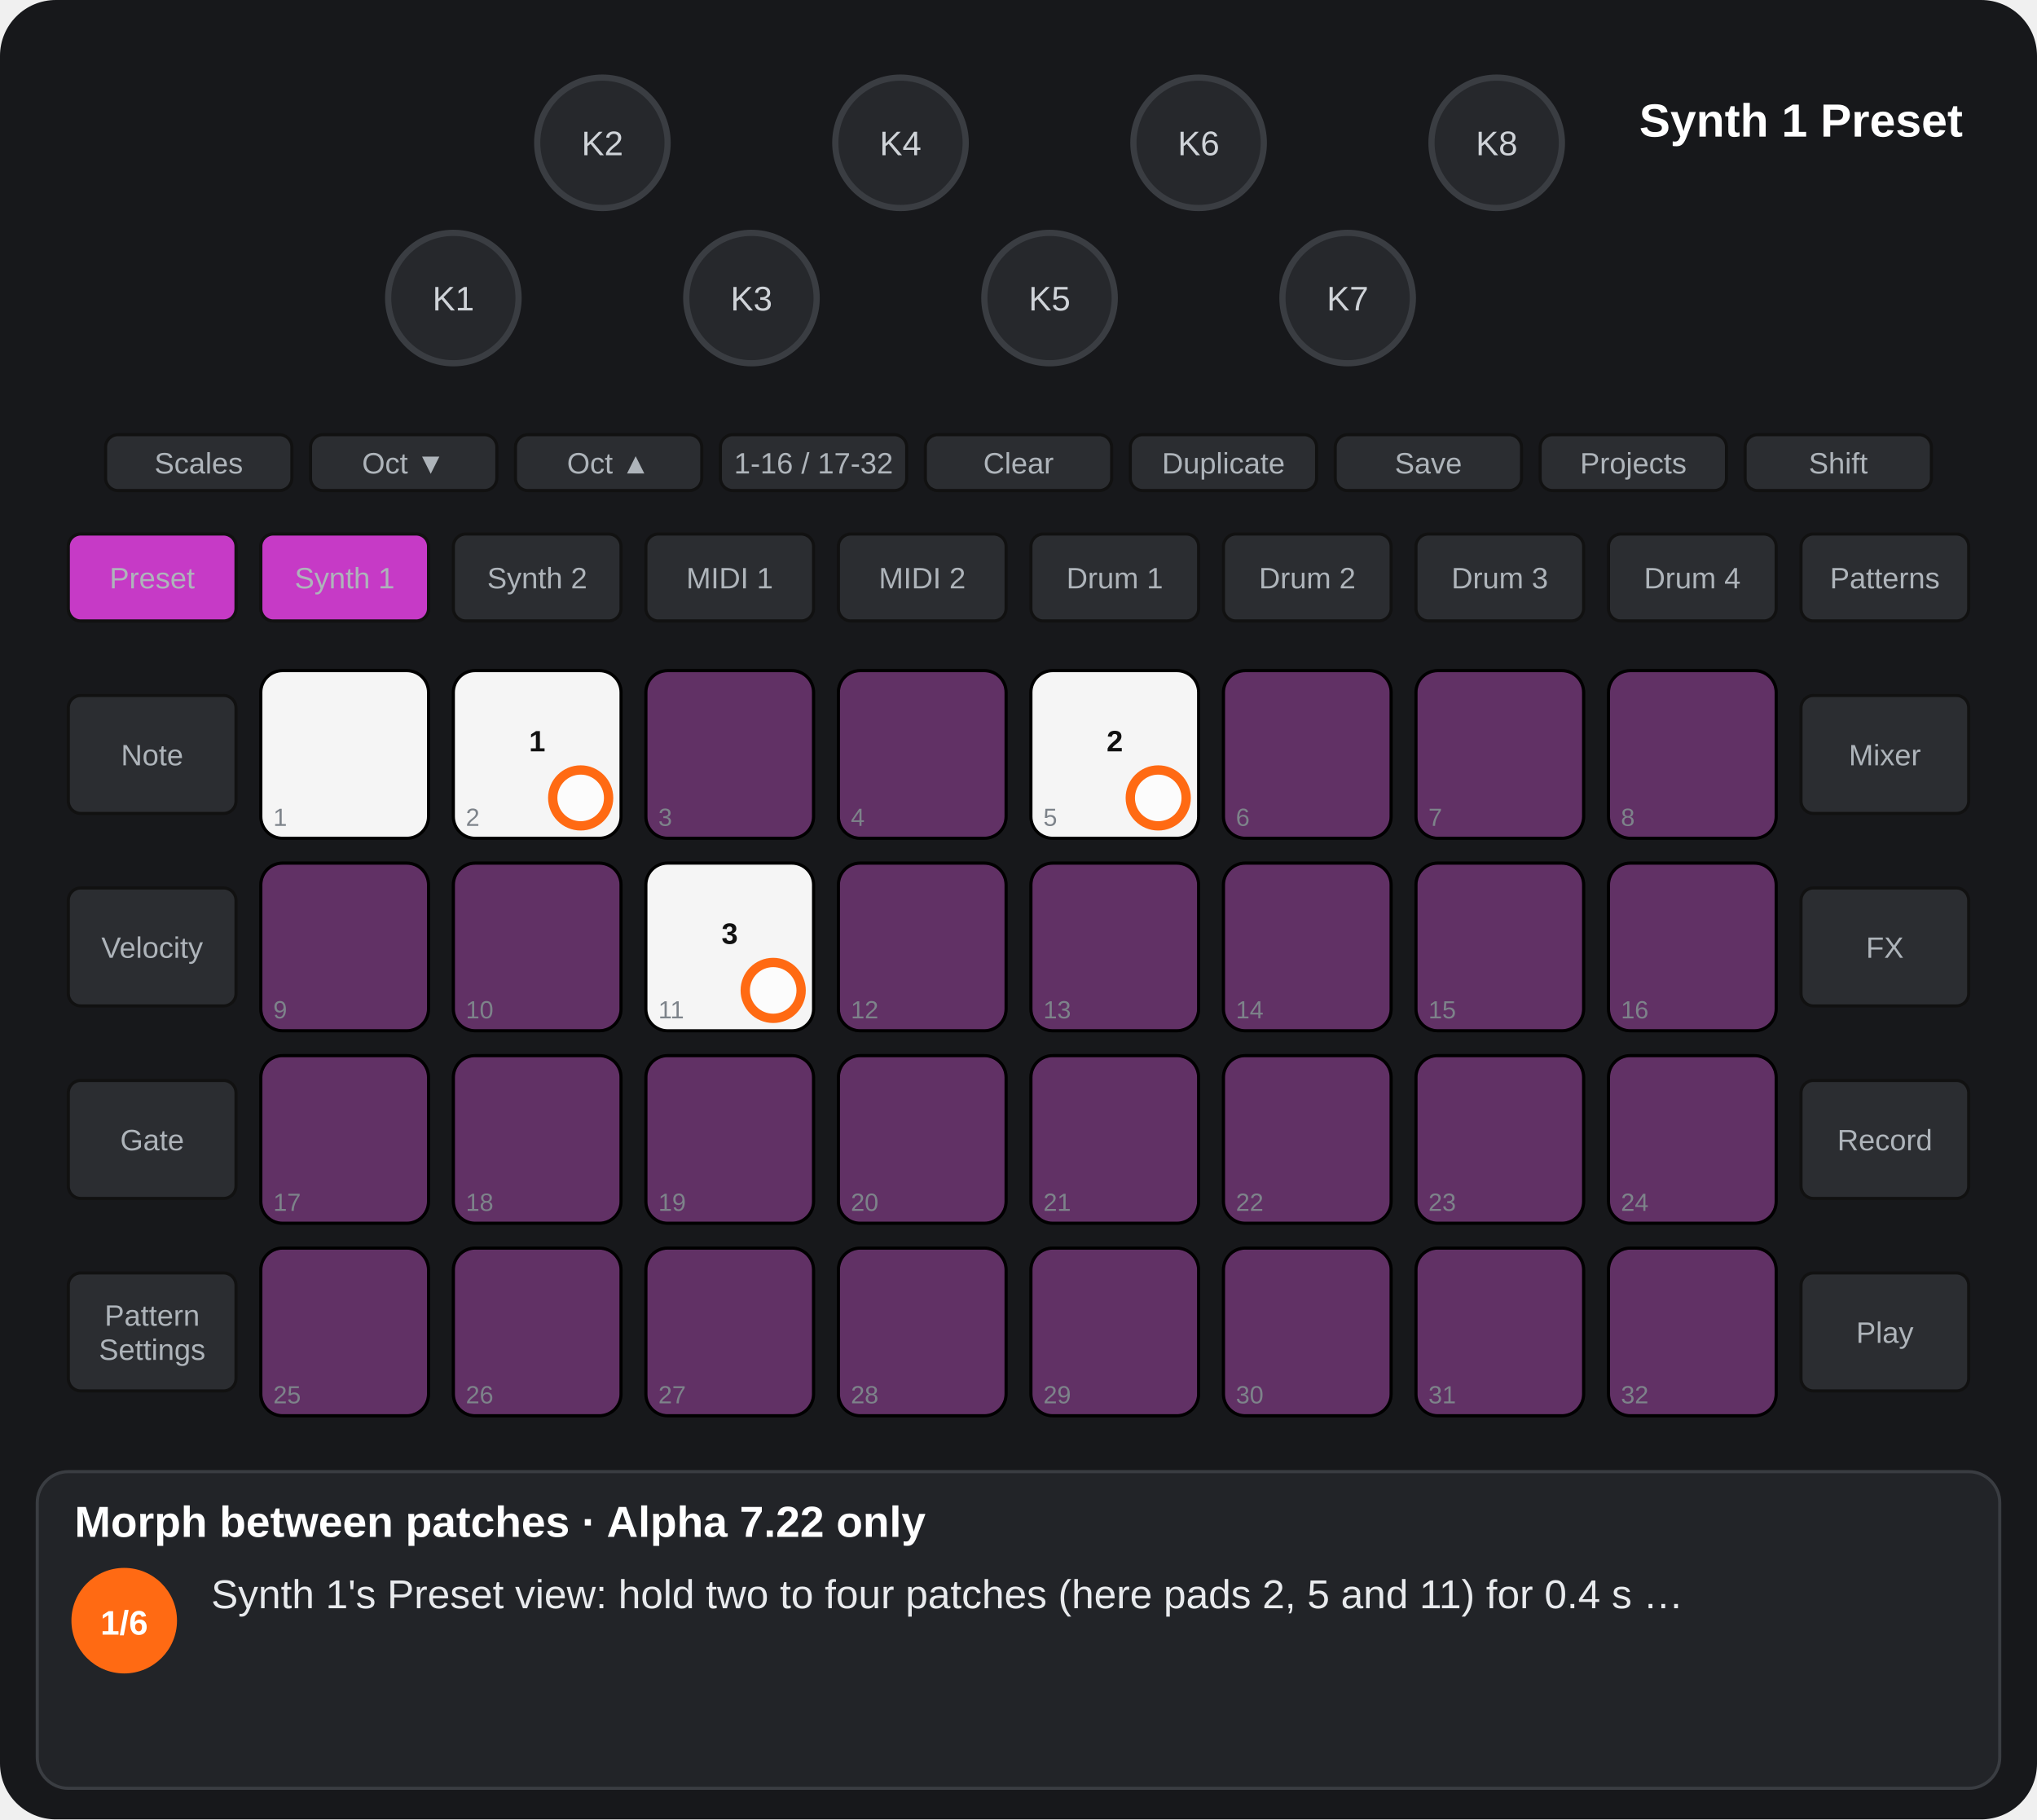
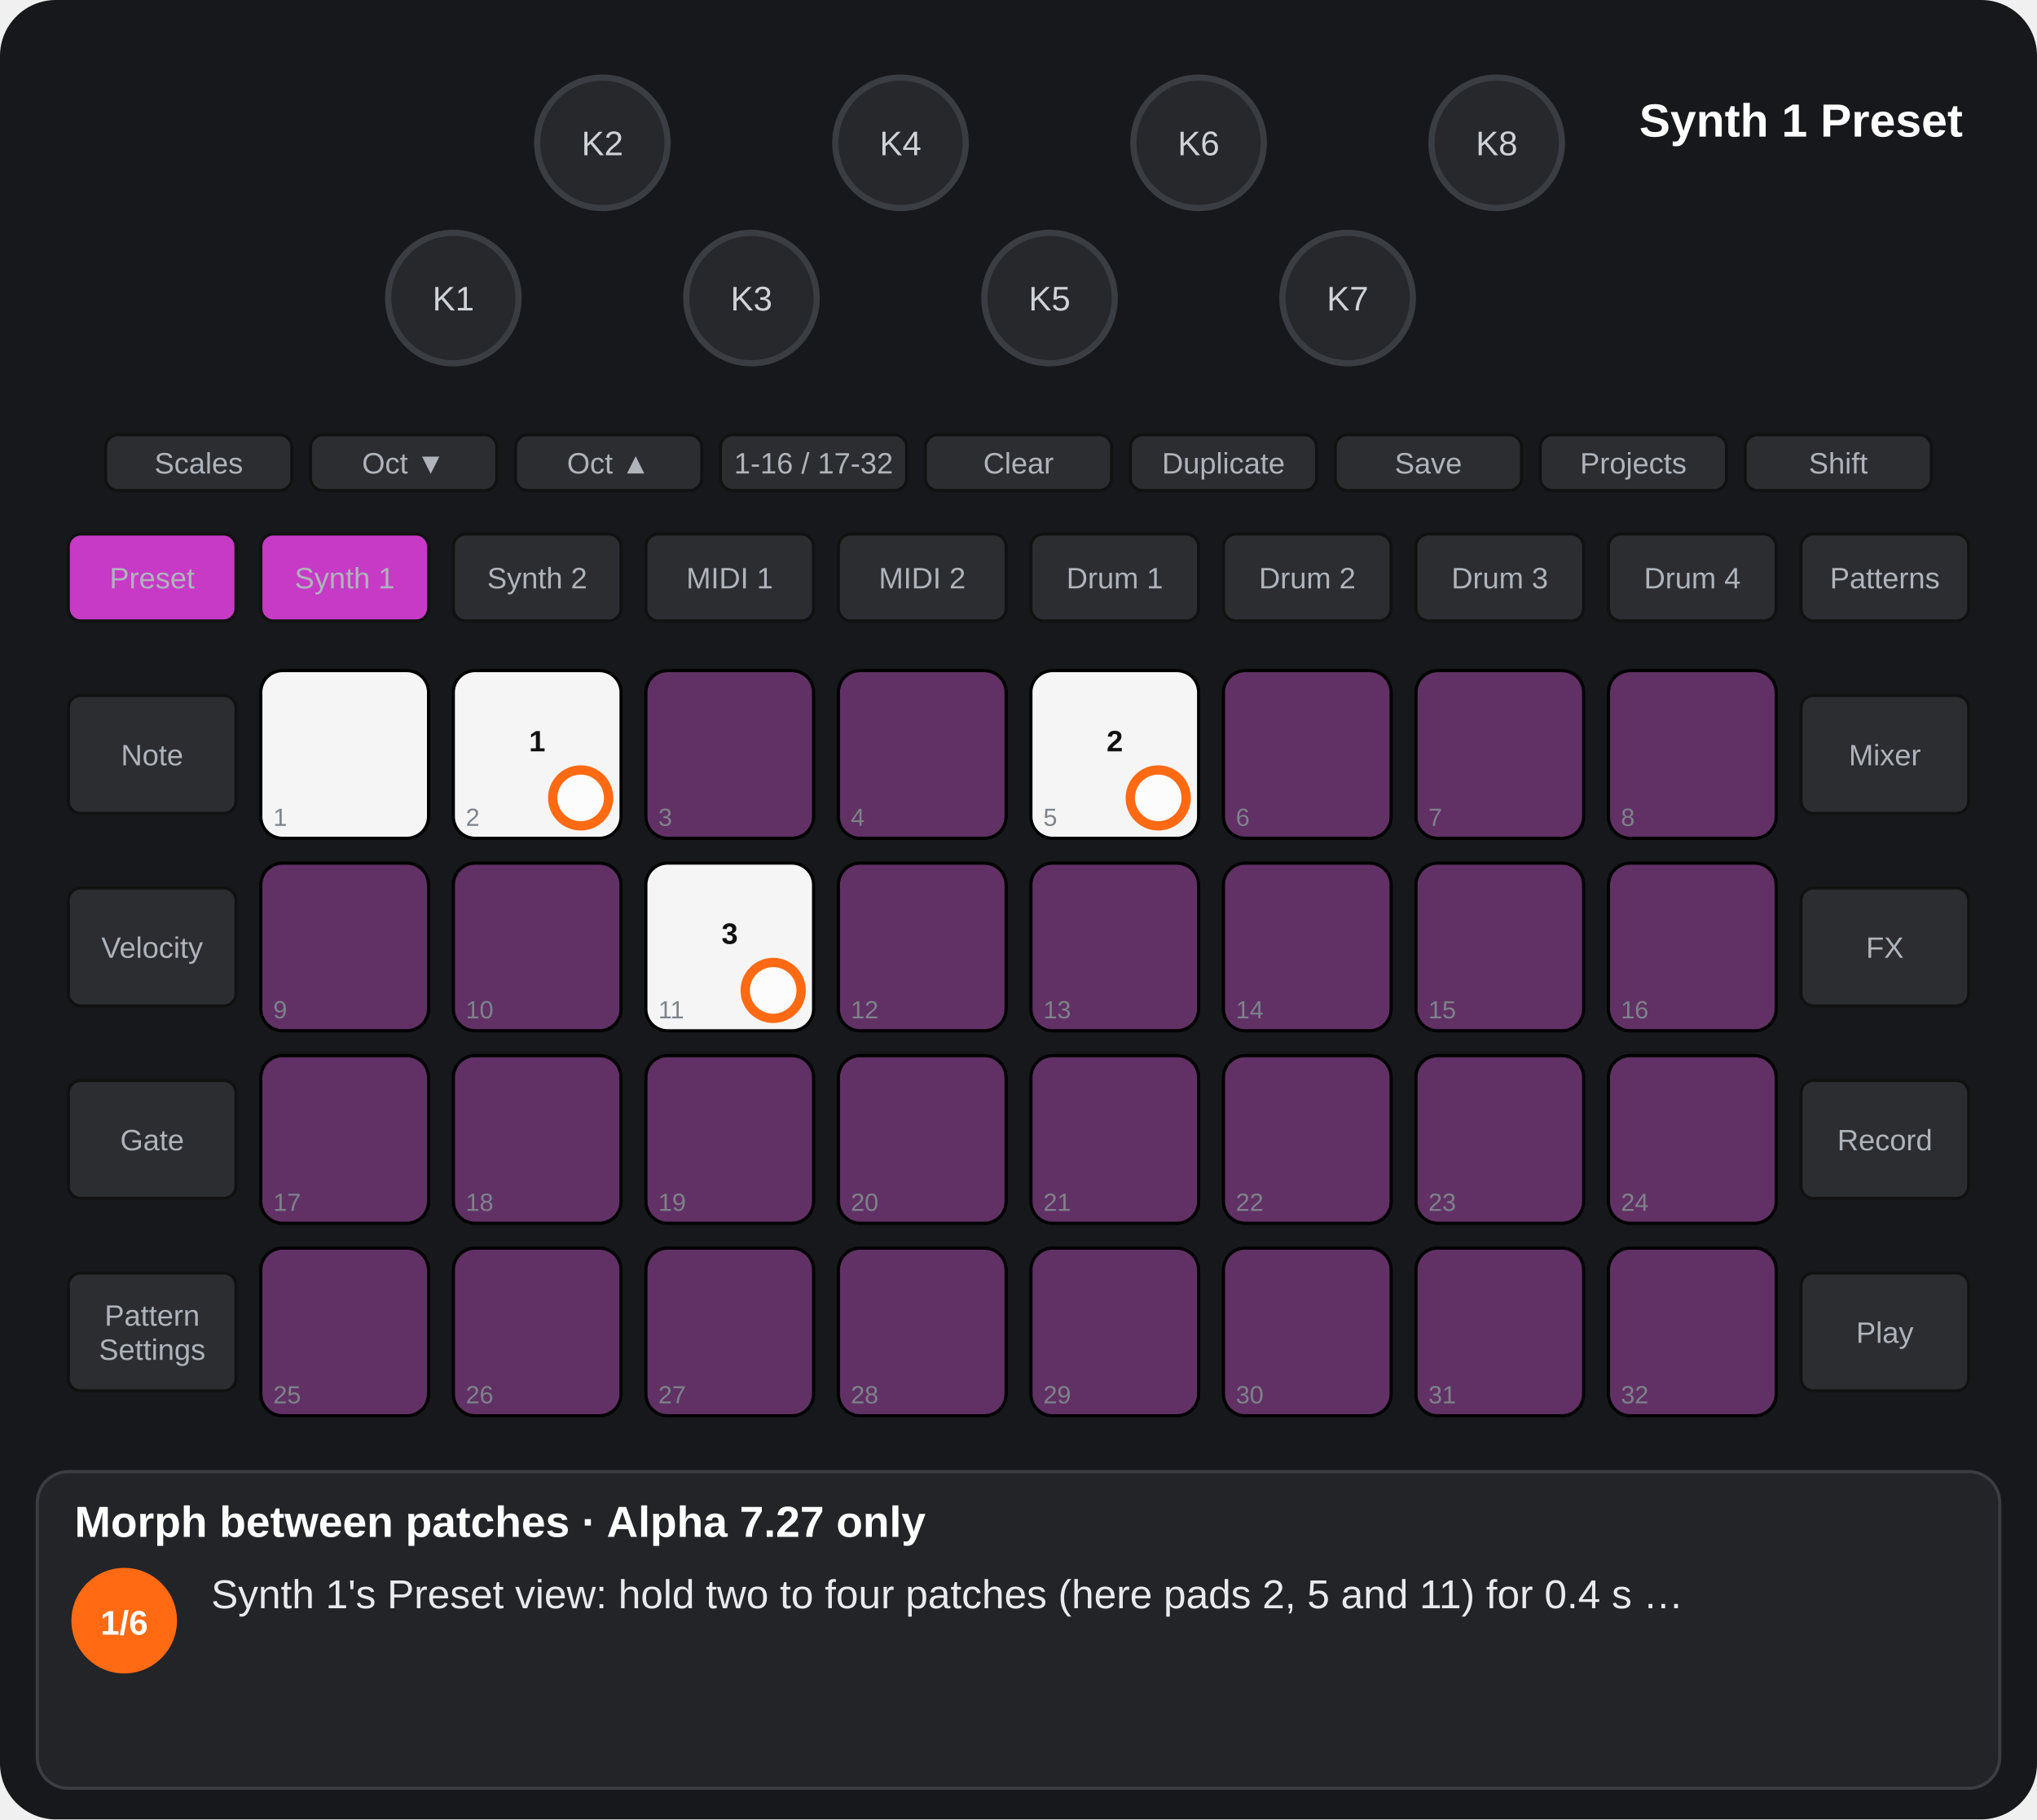
- <svg xmlns="http://www.w3.org/2000/svg" viewBox="0 0 656 586" width="656" height="586" font-family="Arial, Helvetica, sans-serif" role="img" aria-label="Morph between patches · Alpha 7.22 only">
+ <svg xmlns="http://www.w3.org/2000/svg" viewBox="0 0 656 586" width="656" height="586" font-family="Arial, Helvetica, sans-serif" role="img" aria-label="Morph between patches · Alpha 7.27 only">
  <style>.kb{fill:#26282c;stroke:#3a3d42;stroke-width:2}.kt{font-size:11px;fill:#cfd3d8;text-anchor:middle}.u{fill:#2b2d31;stroke:#111}.bt{font-size:9.5px;fill:#aeb4ba;text-anchor:middle}.pn{font-size:8px;fill:#7d838a}.pl{font-size:9.5px;font-weight:bold;text-anchor:middle}.kl{font-size:10px;fill:#cfd3d8;text-anchor:middle}.fg{fill:#fff;fill-opacity:.7;stroke:#ff6a13;stroke-width:3}.fo{fill:none;stroke:#ff6a13;stroke-width:3}.ta{fill:none;stroke:#ff6a13;stroke-width:3}.vw{font-size:15px;font-weight:bold;fill:#fff;text-anchor:middle}.ti{font-size:14px;font-weight:bold;fill:#fff}.cp{font-size:13px;fill:#e8eaed}.sn{font-size:11px;font-weight:bold;fill:#fff;text-anchor:middle}.b{animation:b .6s step-end infinite}@keyframes b{0%{opacity:1}50%{opacity:0}100%{opacity:0}}.v{animation:v 1.2s ease-in-out infinite}@keyframes v{0%{opacity:1}50%{opacity:.3}100%{opacity:1}}.g0{animation:kg0 13554ms step-end infinite}@keyframes kg0{0%{opacity:1}12.889%{opacity:0}84.521%{opacity:1}100%{opacity:1}}.g1{animation:kg1 13554ms step-end infinite;opacity:0}@keyframes kg1{0%{opacity:0}12.889%{opacity:1}49.734%{opacity:0}68.179%{opacity:1}84.521%{opacity:0}100%{opacity:0}}.g2{animation:kg2 13554ms step-end infinite;opacity:0}@keyframes kg2{0%{opacity:0}12.889%{opacity:1}84.521%{opacity:0}100%{opacity:0}}.g3{animation:kg3 13554ms step-end infinite;opacity:0}@keyframes kg3{0%{opacity:0}49.734%{opacity:1}68.179%{opacity:0}100%{opacity:0}}.g4{animation:kg4 13554ms step-end infinite;opacity:0}@keyframes kg4{0%{opacity:0}12.889%{opacity:1}49.734%{opacity:0}100%{opacity:0}}.g5{animation:kg5 13554ms step-end infinite;opacity:0}@keyframes kg5{0%{opacity:0}12.889%{opacity:1}31.29%{opacity:0}100%{opacity:0}}.g6{animation:kg6 13554ms step-end infinite;opacity:0}@keyframes kg6{0%{opacity:0}31.29%{opacity:1}84.521%{opacity:0}100%{opacity:0}}.g7{animation:kg7 13554ms step-end infinite;opacity:0}@keyframes kg7{0%{opacity:0}49.734%{opacity:1}84.521%{opacity:0}100%{opacity:0}}.g8{animation:kg8 13554ms step-end infinite}@keyframes kg8{0%{opacity:1}12.889%{opacity:0}100%{opacity:0}}.g9{animation:kg9 13554ms step-end infinite;opacity:0}@keyframes kg9{0%{opacity:0}31.29%{opacity:1}49.734%{opacity:0}100%{opacity:0}}.g10{animation:kg10 13554ms step-end infinite;opacity:0}@keyframes kg10{0%{opacity:0}68.179%{opacity:1}84.521%{opacity:0}100%{opacity:0}}.g11{animation:kg11 13554ms step-end infinite;opacity:0}@keyframes kg11{0%{opacity:0}84.521%{opacity:1}100%{opacity:1}}</style>
  <rect width="656" height="586" rx="18" fill="#17181b" />
  <circle cx="146" cy="96" r="21" class="kb" />
  <text x="146" y="100" class="kt">K1</text>
  <circle cx="194" cy="46" r="21" class="kb" />
  <text x="194" y="50" class="kt">K2</text>
  <circle cx="242" cy="96" r="21" class="kb" />
  <text x="242" y="100" class="kt">K3</text>
  <circle cx="290" cy="46" r="21" class="kb" />
  <text x="290" y="50" class="kt">K4</text>
  <circle cx="338" cy="96" r="21" class="kb" />
  <text x="338" y="100" class="kt">K5</text>
  <circle cx="386" cy="46" r="21" class="kb" />
  <text x="386" y="50" class="kt">K6</text>
  <circle cx="434" cy="96" r="21" class="kb" />
  <text x="434" y="100" class="kt">K7</text>
  <circle cx="482" cy="46" r="21" class="kb" />
  <text x="482" y="50" class="kt">K8</text>
  <rect x="34" y="140" width="60" height="18" rx="4" class="u" />
  <text x="64" y="152.5" class="bt">Scales</text>
  <rect x="100" y="140" width="60" height="18" rx="4" class="u" />
  <text x="130" y="152.5" class="bt">Oct ▼</text>
  <rect x="166" y="140" width="60" height="18" rx="4" class="u" />
  <text x="196" y="152.5" class="bt">Oct ▲</text>
  <rect x="232" y="140" width="60" height="18" rx="4" class="u" />
  <text x="262" y="152.5" class="bt">1-16 / 17-32</text>
  <rect x="298" y="140" width="60" height="18" rx="4" class="u" />
  <text x="328" y="152.5" class="bt">Clear</text>
  <rect x="364" y="140" width="60" height="18" rx="4" class="u" />
  <text x="394" y="152.5" class="bt">Duplicate</text>
  <rect x="430" y="140" width="60" height="18" rx="4" class="u" />
  <text x="460" y="152.5" class="bt">Save</text>
  <rect x="496" y="140" width="60" height="18" rx="4" class="u" />
  <text x="526" y="152.5" class="bt">Projects</text>
  <rect x="562" y="140" width="60" height="18" rx="4" class="u" />
  <text x="592" y="152.5" class="bt">Shift</text>
  <rect x="22" y="172" width="54" height="28" rx="4" class="u" />
  <text x="49" y="189.5" class="bt">Preset</text>
  <rect x="84" y="172" width="54" height="28" rx="4" class="u" />
  <text x="111" y="189.5" class="bt">Synth 1</text>
  <rect x="146" y="172" width="54" height="28" rx="4" class="u" />
  <text x="173" y="189.5" class="bt">Synth 2</text>
  <rect x="208" y="172" width="54" height="28" rx="4" class="u" />
  <text x="235" y="189.5" class="bt">MIDI 1</text>
  <rect x="270" y="172" width="54" height="28" rx="4" class="u" />
  <text x="297" y="189.5" class="bt">MIDI 2</text>
  <rect x="332" y="172" width="54" height="28" rx="4" class="u" />
  <text x="359" y="189.5" class="bt">Drum 1</text>
  <rect x="394" y="172" width="54" height="28" rx="4" class="u" />
  <text x="421" y="189.5" class="bt">Drum 2</text>
  <rect x="456" y="172" width="54" height="28" rx="4" class="u" />
  <text x="483" y="189.5" class="bt">Drum 3</text>
  <rect x="518" y="172" width="54" height="28" rx="4" class="u" />
  <text x="545" y="189.5" class="bt">Drum 4</text>
  <rect x="580" y="172" width="54" height="28" rx="4" class="u" />
  <text x="607" y="189.5" class="bt">Patterns</text>
  <rect x="22" y="224" width="54" height="38" rx="4" class="u" />
  <text x="49" y="246.5" class="bt">Note</text>
  <rect x="580" y="224" width="54" height="38" rx="4" class="u" />
  <text x="607" y="246.5" class="bt">Mixer</text>
  <rect x="22" y="286" width="54" height="38" rx="4" class="u" />
  <text x="49" y="308.5" class="bt">Velocity</text>
  <rect x="580" y="286" width="54" height="38" rx="4" class="u" />
  <text x="607" y="308.5" class="bt">FX</text>
  <rect x="22" y="348" width="54" height="38" rx="4" class="u" />
  <text x="49" y="370.5" class="bt">Gate</text>
  <rect x="580" y="348" width="54" height="38" rx="4" class="u" />
  <text x="607" y="370.5" class="bt">Record</text>
  <rect x="22" y="410" width="54" height="38" rx="4" class="u" />
  <text x="49" y="427" class="bt">Pattern</text>
  <text x="49" y="438" class="bt">Settings</text>
  <rect x="580" y="410" width="54" height="38" rx="4" class="u" />
  <text x="607" y="432.5" class="bt">Play</text>
  <rect x="84" y="216" width="54" height="54" rx="7" class="u" />
  <rect x="146" y="216" width="54" height="54" rx="7" class="u" />
  <rect x="208" y="216" width="54" height="54" rx="7" class="u" />
  <rect x="270" y="216" width="54" height="54" rx="7" class="u" />
  <rect x="332" y="216" width="54" height="54" rx="7" class="u" />
  <rect x="394" y="216" width="54" height="54" rx="7" class="u" />
  <rect x="456" y="216" width="54" height="54" rx="7" class="u" />
  <rect x="518" y="216" width="54" height="54" rx="7" class="u" />
  <rect x="84" y="278" width="54" height="54" rx="7" class="u" />
  <rect x="146" y="278" width="54" height="54" rx="7" class="u" />
  <rect x="208" y="278" width="54" height="54" rx="7" class="u" />
  <rect x="270" y="278" width="54" height="54" rx="7" class="u" />
  <rect x="332" y="278" width="54" height="54" rx="7" class="u" />
  <rect x="394" y="278" width="54" height="54" rx="7" class="u" />
  <rect x="456" y="278" width="54" height="54" rx="7" class="u" />
  <rect x="518" y="278" width="54" height="54" rx="7" class="u" />
  <rect x="84" y="340" width="54" height="54" rx="7" class="u" />
  <rect x="146" y="340" width="54" height="54" rx="7" class="u" />
  <rect x="208" y="340" width="54" height="54" rx="7" class="u" />
  <rect x="270" y="340" width="54" height="54" rx="7" class="u" />
  <rect x="332" y="340" width="54" height="54" rx="7" class="u" />
  <rect x="394" y="340" width="54" height="54" rx="7" class="u" />
  <rect x="456" y="340" width="54" height="54" rx="7" class="u" />
  <rect x="518" y="340" width="54" height="54" rx="7" class="u" />
  <rect x="84" y="402" width="54" height="54" rx="7" class="u" />
  <rect x="146" y="402" width="54" height="54" rx="7" class="u" />
  <rect x="208" y="402" width="54" height="54" rx="7" class="u" />
  <rect x="270" y="402" width="54" height="54" rx="7" class="u" />
  <rect x="332" y="402" width="54" height="54" rx="7" class="u" />
  <rect x="394" y="402" width="54" height="54" rx="7" class="u" />
  <rect x="456" y="402" width="54" height="54" rx="7" class="u" />
  <rect x="518" y="402" width="54" height="54" rx="7" class="u" />
  <g class="g0">
    <rect x="84" y="216" width="54" height="54" rx="7" fill="#ffffff" fill-opacity="0.95" stroke="#000" />
    <rect x="146" y="216" width="54" height="54" rx="7" fill="#ffffff" fill-opacity="0.95" stroke="#000" />
    <text x="173" y="242" class="pl" fill="#111">1</text>
    <rect x="208" y="216" width="54" height="54" rx="7" fill="#c63ac6" fill-opacity="0.35" stroke="#000" />
    <rect x="270" y="216" width="54" height="54" rx="7" fill="#c63ac6" fill-opacity="0.35" stroke="#000" />
    <rect x="332" y="216" width="54" height="54" rx="7" fill="#ffffff" fill-opacity="0.95" stroke="#000" />
    <text x="359" y="242" class="pl" fill="#111">2</text>
    <rect x="394" y="216" width="54" height="54" rx="7" fill="#c63ac6" fill-opacity="0.35" stroke="#000" />
    <rect x="456" y="216" width="54" height="54" rx="7" fill="#c63ac6" fill-opacity="0.35" stroke="#000" />
    <rect x="518" y="216" width="54" height="54" rx="7" fill="#c63ac6" fill-opacity="0.35" stroke="#000" />
    <rect x="84" y="278" width="54" height="54" rx="7" fill="#c63ac6" fill-opacity="0.35" stroke="#000" />
    <rect x="146" y="278" width="54" height="54" rx="7" fill="#c63ac6" fill-opacity="0.35" stroke="#000" />
    <rect x="208" y="278" width="54" height="54" rx="7" fill="#ffffff" fill-opacity="0.95" stroke="#000" />
    <text x="235" y="304" class="pl" fill="#111">3</text>
    <rect x="270" y="278" width="54" height="54" rx="7" fill="#c63ac6" fill-opacity="0.35" stroke="#000" />
    <rect x="332" y="278" width="54" height="54" rx="7" fill="#c63ac6" fill-opacity="0.35" stroke="#000" />
    <rect x="394" y="278" width="54" height="54" rx="7" fill="#c63ac6" fill-opacity="0.35" stroke="#000" />
    <rect x="456" y="278" width="54" height="54" rx="7" fill="#c63ac6" fill-opacity="0.35" stroke="#000" />
    <rect x="518" y="278" width="54" height="54" rx="7" fill="#c63ac6" fill-opacity="0.35" stroke="#000" />
    <rect x="84" y="340" width="54" height="54" rx="7" fill="#c63ac6" fill-opacity="0.35" stroke="#000" />
    <rect x="146" y="340" width="54" height="54" rx="7" fill="#c63ac6" fill-opacity="0.35" stroke="#000" />
    <rect x="208" y="340" width="54" height="54" rx="7" fill="#c63ac6" fill-opacity="0.35" stroke="#000" />
    <rect x="270" y="340" width="54" height="54" rx="7" fill="#c63ac6" fill-opacity="0.35" stroke="#000" />
    <rect x="332" y="340" width="54" height="54" rx="7" fill="#c63ac6" fill-opacity="0.35" stroke="#000" />
    <rect x="394" y="340" width="54" height="54" rx="7" fill="#c63ac6" fill-opacity="0.35" stroke="#000" />
    <rect x="456" y="340" width="54" height="54" rx="7" fill="#c63ac6" fill-opacity="0.35" stroke="#000" />
    <rect x="518" y="340" width="54" height="54" rx="7" fill="#c63ac6" fill-opacity="0.35" stroke="#000" />
    <rect x="84" y="402" width="54" height="54" rx="7" fill="#c63ac6" fill-opacity="0.35" stroke="#000" />
    <rect x="146" y="402" width="54" height="54" rx="7" fill="#c63ac6" fill-opacity="0.35" stroke="#000" />
    <rect x="208" y="402" width="54" height="54" rx="7" fill="#c63ac6" fill-opacity="0.35" stroke="#000" />
    <rect x="270" y="402" width="54" height="54" rx="7" fill="#c63ac6" fill-opacity="0.35" stroke="#000" />
    <rect x="332" y="402" width="54" height="54" rx="7" fill="#c63ac6" fill-opacity="0.35" stroke="#000" />
    <rect x="394" y="402" width="54" height="54" rx="7" fill="#c63ac6" fill-opacity="0.35" stroke="#000" />
    <rect x="456" y="402" width="54" height="54" rx="7" fill="#c63ac6" fill-opacity="0.35" stroke="#000" />
    <rect x="518" y="402" width="54" height="54" rx="7" fill="#c63ac6" fill-opacity="0.35" stroke="#000" />
  </g>
  <g class="g1">
    <rect x="84" y="216" width="54" height="54" rx="7" fill="#c63ac6" fill-opacity="0.35" stroke="#000" />
    <text x="111" y="242" class="pl" fill="#e8eaed">Env</text>
  </g>
  <g class="g2">
    <rect x="518" y="216" width="54" height="54" rx="7" fill="#c63ac6" fill-opacity="0.35" stroke="#000" />
    <text x="545" y="242" class="pl" fill="#e8eaed">Env</text>
    <rect x="518" y="402" width="54" height="54" rx="7" fill="#ff0000" fill-opacity="0.95" stroke="#000" />
    <text x="545" y="428" class="pl" fill="#e8eaed">Out</text>
  </g>
  <g class="g3">
    <rect x="84" y="216" width="54" height="54" rx="7" fill="#c63ac6" fill-opacity="0.95" stroke="#000" />
    <text x="111" y="242" class="pl" fill="#111">Env</text>
  </g>
  <text x="88" y="266" class="pn">1</text>
  <text x="150" y="266" class="pn">2</text>
  <text x="212" y="266" class="pn">3</text>
  <text x="274" y="266" class="pn">4</text>
  <text x="336" y="266" class="pn">5</text>
  <text x="398" y="266" class="pn">6</text>
  <text x="460" y="266" class="pn">7</text>
  <text x="522" y="266" class="pn">8</text>
  <text x="88" y="328" class="pn">9</text>
  <text x="150" y="328" class="pn">10</text>
  <text x="212" y="328" class="pn">11</text>
  <text x="274" y="328" class="pn">12</text>
  <text x="336" y="328" class="pn">13</text>
  <text x="398" y="328" class="pn">14</text>
  <text x="460" y="328" class="pn">15</text>
  <text x="522" y="328" class="pn">16</text>
  <text x="88" y="390" class="pn">17</text>
  <text x="150" y="390" class="pn">18</text>
  <text x="212" y="390" class="pn">19</text>
  <text x="274" y="390" class="pn">20</text>
  <text x="336" y="390" class="pn">21</text>
  <text x="398" y="390" class="pn">22</text>
  <text x="460" y="390" class="pn">23</text>
  <text x="522" y="390" class="pn">24</text>
  <text x="88" y="452" class="pn">25</text>
  <text x="150" y="452" class="pn">26</text>
  <text x="212" y="452" class="pn">27</text>
  <text x="274" y="452" class="pn">28</text>
  <text x="336" y="452" class="pn">29</text>
  <text x="398" y="452" class="pn">30</text>
  <text x="460" y="452" class="pn">31</text>
  <text x="522" y="452" class="pn">32</text>
  <rect x="84" y="172" width="54" height="28" rx="4" fill="#c63ac6" stroke="#111" />
  <text x="111" y="189.5" class="bt" fill="#111">Synth 1</text>
  <g class="g0">
    <rect x="22" y="172" width="54" height="28" rx="4" fill="#c63ac6" stroke="#111" />
    <text x="49" y="189.5" class="bt" fill="#111">Preset</text>
  </g>
  <g class="g4">
    <circle cx="146" cy="96" r="21" fill="none" stroke="#ffff19" stroke-width="4" />
    <text x="146" y="130" class="kl">Position</text>
  </g>
  <g class="g2">
    <text x="194" y="20" class="kl">Square</text>
    <text x="242" y="130" class="kl">LFO rate</text>
    <text x="290" y="20" class="kl">Random</text>
    <text x="386" y="20" class="kl">Length</text>
    <text x="434" y="130" class="kl">Env</text>
    <text x="482" y="20" class="kl">Time</text>
  </g>
  <g class="g5">
    <text x="338" y="130" class="kl">Slow →</text>
  </g>
  <g class="g6">
    <circle cx="338" cy="96" r="21" fill="none" stroke="#00ff00" stroke-width="4" />
    <text x="338" y="130" class="kl">Slow →</text>
  </g>
  <g class="g7">
    <circle cx="146" cy="96" r="21" fill="none" stroke="#00ff00" stroke-width="4" />
    <text x="146" y="130" class="kl">Position</text>
  </g>
  <g class="g0">
    <text x="580" y="44" class="vw">Synth 1 Preset</text>
  </g>
  <g class="g2">
    <text x="580" y="44" class="vw">Morph</text>
  </g>
  <g class="g8">
    <circle cx="187" cy="257" r="9" class="fg" />
    <circle cx="373" cy="257" r="9" class="fg" />
    <circle cx="249" cy="319" r="9" class="fg" />
  </g>
  <g class="g5">
    <path d="M121.8 82A28 28 0 0 1 170.2 82" class="ta" />
    <path d="M173.7 88.1L166.4 84.2L174.1 79.8z" fill="#ff6a13" />
  </g>
  <g class="g9">
    <path d="M313.8 82A28 28 0 0 1 362.2 82" class="ta" />
    <path d="M365.7 88.1L358.4 84.2L366.1 79.8z" fill="#ff6a13" />
  </g>
  <g class="g3">
    <circle cx="125" cy="257" r="9" class="fg" />
  </g>
  <g class="g10">
    <circle cx="559" cy="443" r="9" class="fg" />
  </g>
  <g class="g11">
    <rect x="19" y="169" width="60" height="34" rx="6" class="fo" />
    <circle cx="76" cy="200" r="5" class="fg" />
  </g>
  <rect x="12" y="474" width="632" height="102" rx="10" fill="#222428" stroke="#3a3d42" />
-   <text x="24" y="495" class="ti">Morph between patches · Alpha 7.22 only</text>
+   <text x="24" y="495" class="ti">Morph between patches · Alpha 7.27 only</text>
  <g class="g8">
    <circle cx="40" cy="522" r="17" fill="#ff6a13" />
    <text x="40" y="526.5" class="sn">1/6</text>
    <text x="68" y="518" class="cp">Synth 1's Preset view: hold two to four patches (here pads 2, 5 and 11) for 0.4 s …</text>
  </g>
  <g class="g5">
    <circle cx="40" cy="522" r="17" fill="#ff6a13" />
    <text x="40" y="526.5" class="sn">2/6</text>
    <text x="68" y="518" class="cp">… the morph view opens: K1 = the position along the chain, coloured by patch (1 red,</text>
    <text x="68" y="535" class="cp">2 yellow, 3 green, 4 blue); K2 square LFO, K3 the LFOs' rate, K4 random-step LFO.</text>
  </g>
  <g class="g9">
    <circle cx="40" cy="522" r="17" fill="#ff6a13" />
    <text x="40" y="526.5" class="sn">3/6</text>
    <text x="68" y="518" class="cp">K5 = the slow morph's destination, K6 its length (at once … 32 bars): turn K5 and</text>
    <text x="68" y="535" class="cp">leave it for half a second: the sound moves from K1 to K5, and once there K1 takes</text>
    <text x="68" y="552" class="cp">K5's value.</text>
  </g>
  <g class="g3">
    <circle cx="40" cy="522" r="17" fill="#ff6a13" />
    <text x="40" y="526.5" class="sn">4/6</text>
    <text x="68" y="518" class="cp">K7 / K8 = the envelope (depth / time); pads 1 / 8 fire it, held while you hold them</text>
    <text x="68" y="535" class="cp">(bright while it runs). Clear + knob = 0; Clear + the track button = every knob to</text>
    <text x="68" y="552" class="cp">0.</text>
  </g>
  <g class="g10">
    <circle cx="40" cy="522" r="17" fill="#ff6a13" />
    <text x="40" y="526.5" class="sn">5/6</text>
    <text x="68" y="518" class="cp">Pad 32 (red) = out. The morph goes on in the other views; the track button brings</text>
    <text x="68" y="535" class="cp">its view back. One morph at a time; nothing is saved.</text>
  </g>
  <g class="g11">
    <circle cx="40" cy="522" r="17" fill="#ff6a13" />
    <text x="40" y="526.5" class="sn">6/6</text>
    <text x="68" y="518" class="cp">Preset = the patches, those of the chain in white: a tap loads that patch and</text>
    <text x="68" y="535" class="cp">leaves; holding patches 0.4 s = a new chain.</text>
  </g>
</svg>
